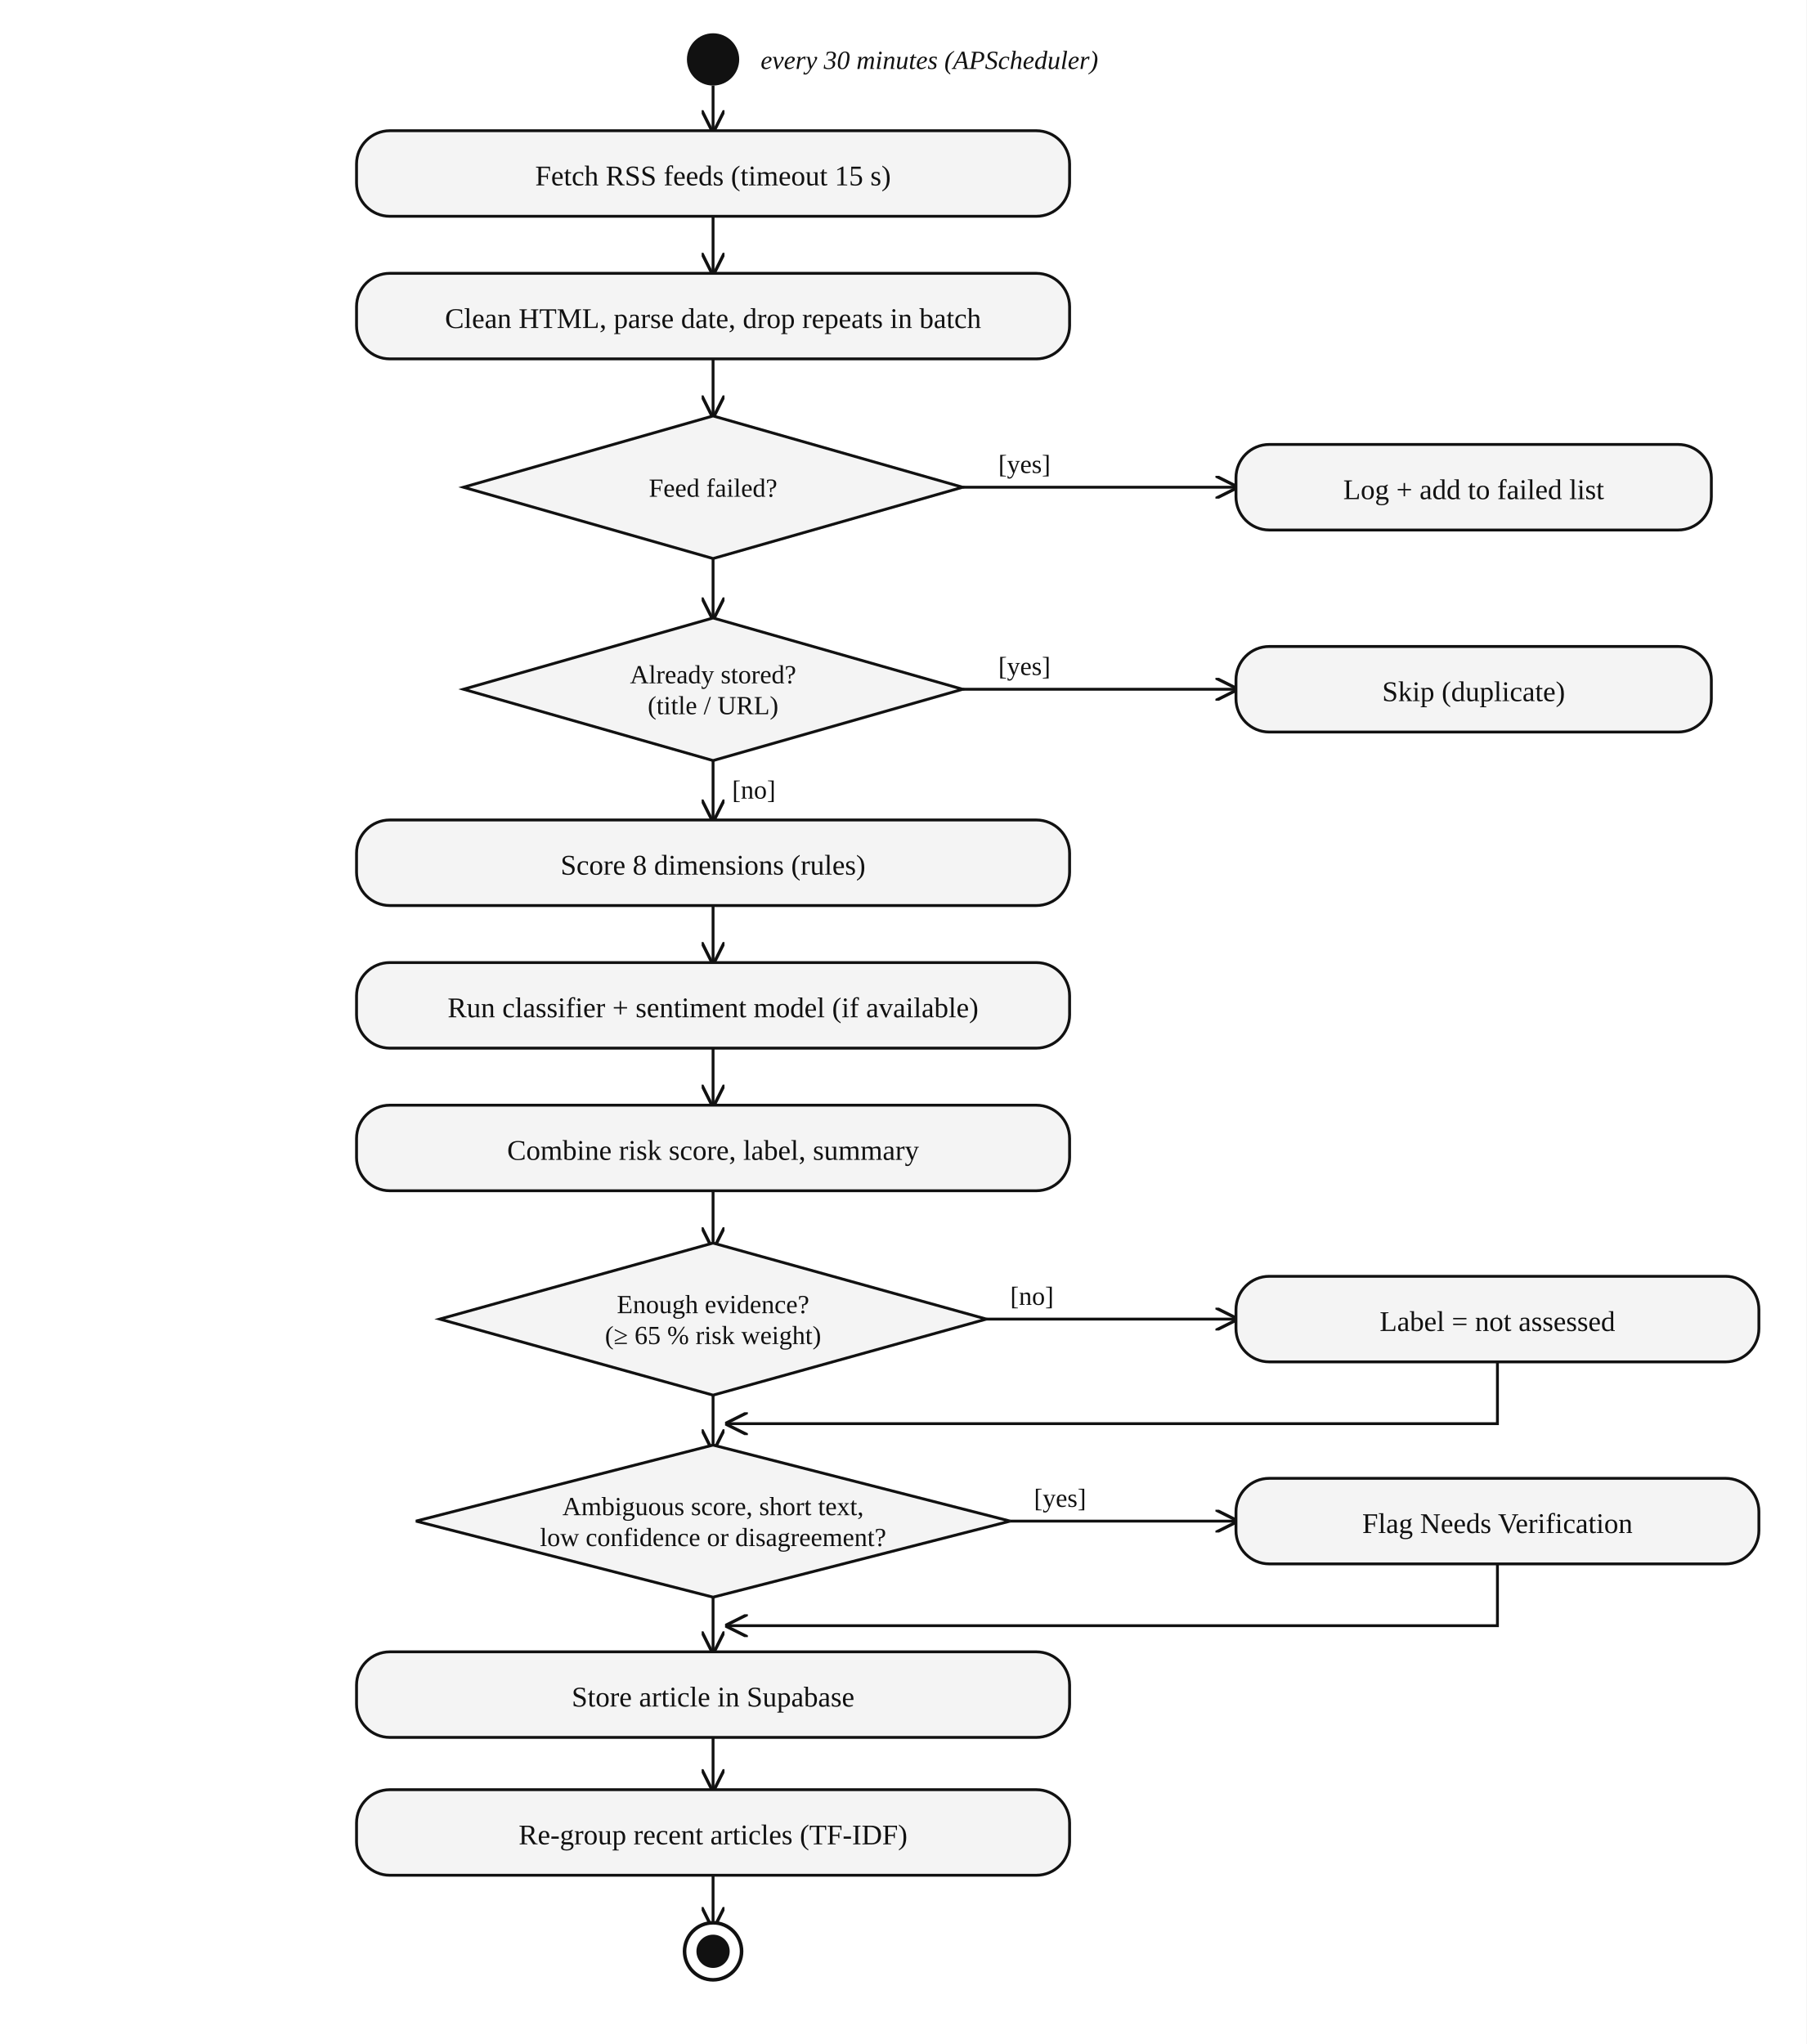
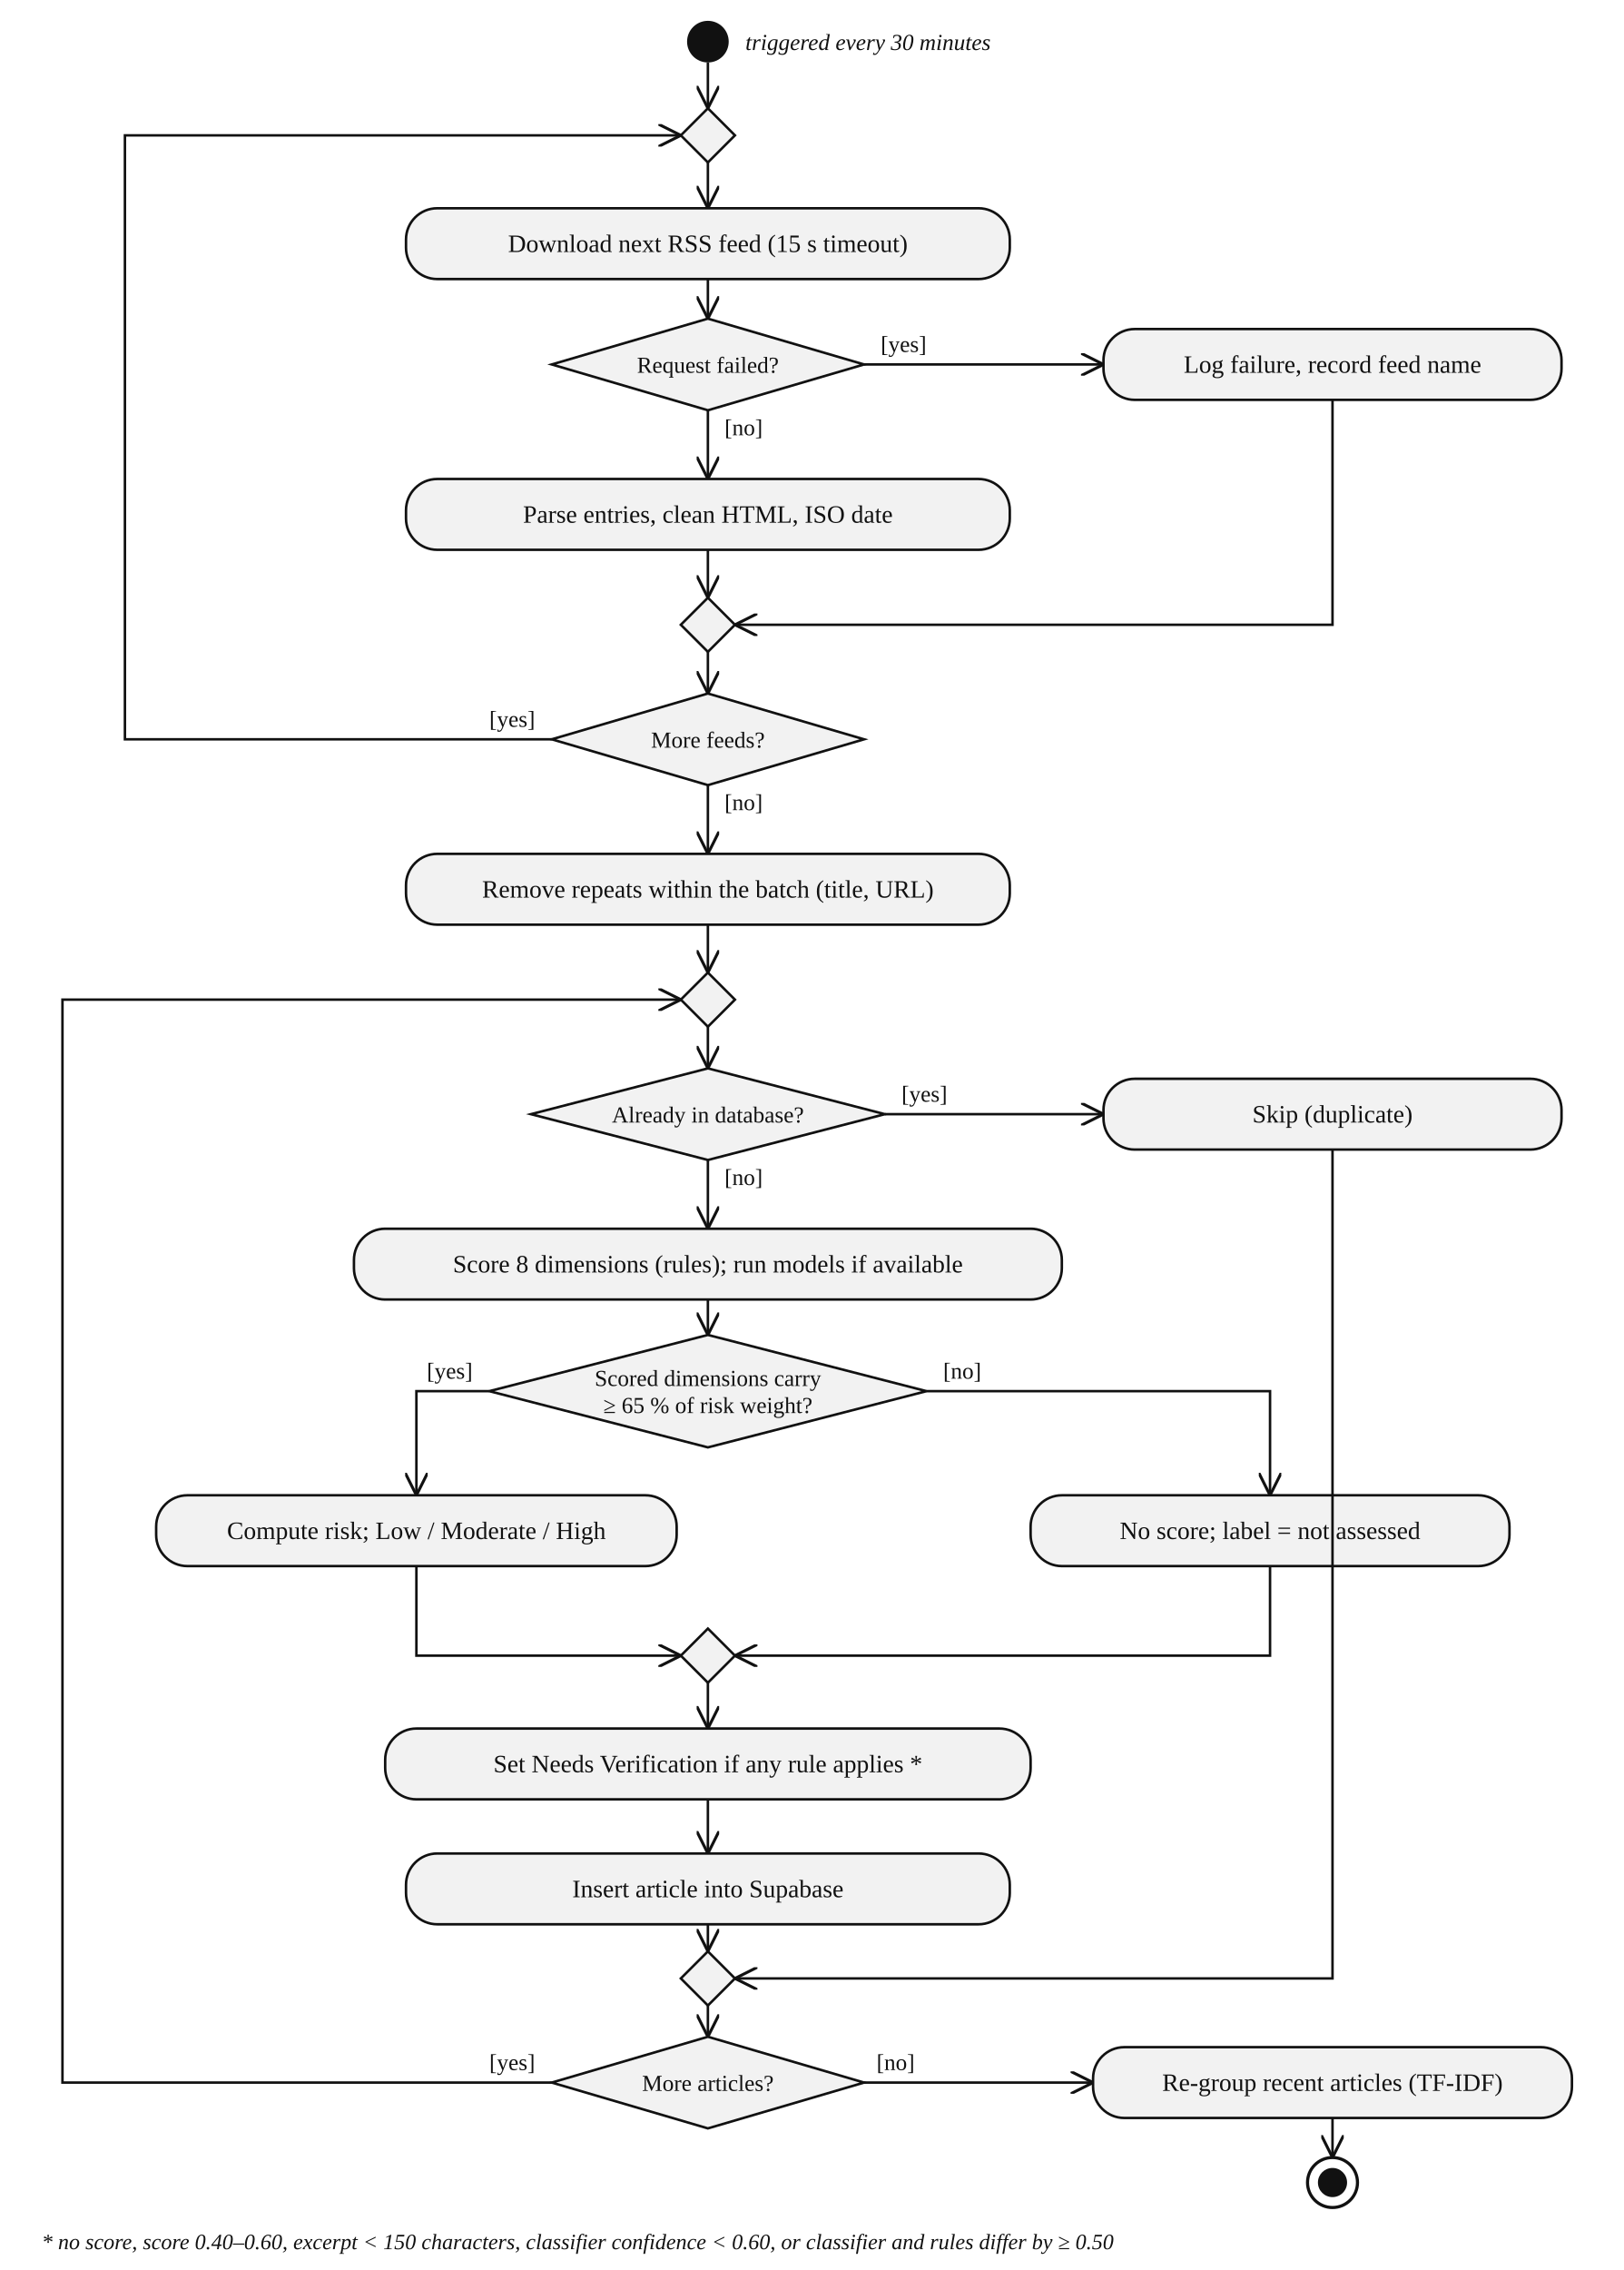
- <svg xmlns="http://www.w3.org/2000/svg" viewBox="0 0 760 860" width="760" height="860">
+ <svg xmlns="http://www.w3.org/2000/svg" viewBox="0 0 780 1090" width="780" height="1090">
  <defs>
-     <marker id="open" viewBox="0 0 10 10" refX="9" refY="5" markerWidth="8" markerHeight="8" orient="auto-start-reverse">
-       <path d="M0,0 L10,5 L0,10" fill="none" stroke="#111" stroke-width="1.4" />
+     <marker id="open" viewBox="0 0 10 10" refX="10" refY="5" markerWidth="9" markerHeight="9" orient="auto-start-reverse">
+       <path d="M0,0 L10,5 L0,10" fill="none" stroke="#111" stroke-width="1.3" />
    </marker>
-     <marker id="solid" viewBox="0 0 10 10" refX="9" refY="5" markerWidth="8" markerHeight="8" orient="auto-start-reverse">
+     <marker id="solid" viewBox="0 0 10 10" refX="10" refY="5" markerWidth="8" markerHeight="8" orient="auto-start-reverse">
      <path d="M0,0 L10,5 L0,10 z" fill="#111" />
    </marker>
-     <marker id="tri" viewBox="0 0 10 10" refX="9" refY="5" markerWidth="11" markerHeight="11" orient="auto-start-reverse">
-       <path d="M0,0 L10,5 L0,10 z" fill="white" stroke="#111" />
+     <marker id="diamond" viewBox="0 0 16 10" refX="16" refY="5" markerWidth="16" markerHeight="10" markerUnits="userSpaceOnUse" orient="auto-start-reverse">
+       <path d="M0,5 L8,0 L16,5 L8,10 z" fill="#111" />
    </marker>
  </defs>
  <rect width="100%" height="100%" fill="white" />
-   <circle cx="300" cy="25" r="11" fill="#111" />
-   <text x="320" y="29" font-size="11" text-anchor="start" font-weight="normal" font-style="italic" font-family="Times New Roman, serif" fill="#111">every 30 minutes (APScheduler)</text>
-   <line x1="300" y1="36" x2="300" y2="55" stroke="#111" stroke-width="1.2" marker-end="url(#open)" />
-   <rect x="150" y="55" width="300" height="36" rx="14" fill="#f4f4f4" stroke="#111" stroke-width="1.2" />
-   <text x="300" y="78" font-size="12" text-anchor="middle" font-weight="normal" font-style="normal" font-family="Times New Roman, serif" fill="#111">Fetch RSS feeds (timeout 15 s)</text>
-   <line x1="300" y1="91" x2="300" y2="115" stroke="#111" stroke-width="1.2" marker-end="url(#open)" />
-   <rect x="150" y="115" width="300" height="36" rx="14" fill="#f4f4f4" stroke="#111" stroke-width="1.2" />
-   <text x="300" y="138" font-size="12" text-anchor="middle" font-weight="normal" font-style="normal" font-family="Times New Roman, serif" fill="#111">Clean HTML, parse date, drop repeats in batch</text>
-   <line x1="300" y1="151" x2="300" y2="175" stroke="#111" stroke-width="1.2" marker-end="url(#open)" />
-   <polygon points="300,175.0 405.0,205 300,235.0 195.0,205" fill="#f4f4f4" stroke="#111" stroke-width="1.2" />
-   <text x="300" y="209.0" font-size="11" text-anchor="middle" font-weight="normal" font-style="normal" font-family="Times New Roman, serif" fill="#111">Feed failed?</text>
-   <line x1="405" y1="205" x2="520" y2="205" stroke="#111" stroke-width="1.2" marker-end="url(#open)" />
-   <rect x="520" y="187" width="200" height="36" rx="14" fill="#f4f4f4" stroke="#111" stroke-width="1.2" />
-   <text x="620" y="210" font-size="12" text-anchor="middle" font-weight="normal" font-style="normal" font-family="Times New Roman, serif" fill="#111">Log + add to failed list</text>
-   <text x="420" y="199" font-size="11" text-anchor="start" font-weight="normal" font-style="normal" font-family="Times New Roman, serif" fill="#111">[yes]</text>
-   <line x1="300" y1="235" x2="300" y2="260" stroke="#111" stroke-width="1.2" marker-end="url(#open)" />
-   <polygon points="300,260.0 405.0,290 300,320.0 195.0,290" fill="#f4f4f4" stroke="#111" stroke-width="1.2" />
-   <text x="300" y="287.5" font-size="11" text-anchor="middle" font-weight="normal" font-style="normal" font-family="Times New Roman, serif" fill="#111">Already stored?</text>
-   <text x="300" y="300.5" font-size="11" text-anchor="middle" font-weight="normal" font-style="normal" font-family="Times New Roman, serif" fill="#111">(title / URL)</text>
-   <line x1="405" y1="290" x2="520" y2="290" stroke="#111" stroke-width="1.2" marker-end="url(#open)" />
-   <rect x="520" y="272" width="200" height="36" rx="14" fill="#f4f4f4" stroke="#111" stroke-width="1.2" />
-   <text x="620" y="295" font-size="12" text-anchor="middle" font-weight="normal" font-style="normal" font-family="Times New Roman, serif" fill="#111">Skip (duplicate)</text>
-   <text x="420" y="284" font-size="11" text-anchor="start" font-weight="normal" font-style="normal" font-family="Times New Roman, serif" fill="#111">[yes]</text>
-   <text x="308" y="336" font-size="11" text-anchor="start" font-weight="normal" font-style="normal" font-family="Times New Roman, serif" fill="#111">[no]</text>
-   <line x1="300" y1="320" x2="300" y2="345" stroke="#111" stroke-width="1.2" marker-end="url(#open)" />
-   <rect x="150" y="345" width="300" height="36" rx="14" fill="#f4f4f4" stroke="#111" stroke-width="1.2" />
-   <text x="300" y="368" font-size="12" text-anchor="middle" font-weight="normal" font-style="normal" font-family="Times New Roman, serif" fill="#111">Score 8 dimensions (rules)</text>
-   <line x1="300" y1="381" x2="300" y2="405" stroke="#111" stroke-width="1.2" marker-end="url(#open)" />
-   <rect x="150" y="405" width="300" height="36" rx="14" fill="#f4f4f4" stroke="#111" stroke-width="1.2" />
-   <text x="300" y="428" font-size="12" text-anchor="middle" font-weight="normal" font-style="normal" font-family="Times New Roman, serif" fill="#111">Run classifier + sentiment model (if available)</text>
-   <line x1="300" y1="441" x2="300" y2="465" stroke="#111" stroke-width="1.2" marker-end="url(#open)" />
-   <rect x="150" y="465" width="300" height="36" rx="14" fill="#f4f4f4" stroke="#111" stroke-width="1.2" />
-   <text x="300" y="488" font-size="12" text-anchor="middle" font-weight="normal" font-style="normal" font-family="Times New Roman, serif" fill="#111">Combine risk score, label, summary</text>
-   <line x1="300" y1="501" x2="300" y2="525" stroke="#111" stroke-width="1.2" marker-end="url(#open)" />
-   <polygon points="300,523.0 415.0,555 300,587.0 185.0,555" fill="#f4f4f4" stroke="#111" stroke-width="1.2" />
-   <text x="300" y="552.5" font-size="11" text-anchor="middle" font-weight="normal" font-style="normal" font-family="Times New Roman, serif" fill="#111">Enough evidence?</text>
-   <text x="300" y="565.5" font-size="11" text-anchor="middle" font-weight="normal" font-style="normal" font-family="Times New Roman, serif" fill="#111">(≥ 65 % risk weight)</text>
-   <line x1="415" y1="555" x2="520" y2="555" stroke="#111" stroke-width="1.2" marker-end="url(#open)" />
-   <rect x="520" y="537" width="220" height="36" rx="14" fill="#f4f4f4" stroke="#111" stroke-width="1.2" />
-   <text x="630" y="560" font-size="12" text-anchor="middle" font-weight="normal" font-style="normal" font-family="Times New Roman, serif" fill="#111">Label = not assessed</text>
-   <text x="425" y="549" font-size="11" text-anchor="start" font-weight="normal" font-style="normal" font-family="Times New Roman, serif" fill="#111">[no]</text>
-   <line x1="300" y1="587" x2="300" y2="610" stroke="#111" stroke-width="1.2" marker-end="url(#open)" />
-   <polyline points="630,573 630,599 306,599" fill="none" stroke="#111" stroke-width="1.2" marker-end="url(#open)" />
-   <polygon points="300,608.0 425.0,640 300,672.0 175.0,640" fill="#f4f4f4" stroke="#111" stroke-width="1.2" />
-   <text x="300" y="637.5" font-size="11" text-anchor="middle" font-weight="normal" font-style="normal" font-family="Times New Roman, serif" fill="#111">Ambiguous score, short text,</text>
-   <text x="300" y="650.5" font-size="11" text-anchor="middle" font-weight="normal" font-style="normal" font-family="Times New Roman, serif" fill="#111">low confidence or disagreement?</text>
-   <line x1="425" y1="640" x2="520" y2="640" stroke="#111" stroke-width="1.2" marker-end="url(#open)" />
-   <rect x="520" y="622" width="220" height="36" rx="14" fill="#f4f4f4" stroke="#111" stroke-width="1.2" />
-   <text x="630" y="645" font-size="12" text-anchor="middle" font-weight="normal" font-style="normal" font-family="Times New Roman, serif" fill="#111">Flag Needs Verification</text>
-   <text x="435" y="634" font-size="11" text-anchor="start" font-weight="normal" font-style="normal" font-family="Times New Roman, serif" fill="#111">[yes]</text>
-   <line x1="300" y1="672" x2="300" y2="695" stroke="#111" stroke-width="1.2" marker-end="url(#open)" />
-   <polyline points="630,658 630,684 306,684" fill="none" stroke="#111" stroke-width="1.2" marker-end="url(#open)" />
-   <rect x="150" y="695" width="300" height="36" rx="14" fill="#f4f4f4" stroke="#111" stroke-width="1.2" />
-   <text x="300" y="718" font-size="12" text-anchor="middle" font-weight="normal" font-style="normal" font-family="Times New Roman, serif" fill="#111">Store article in Supabase</text>
-   <line x1="300" y1="731" x2="300" y2="753" stroke="#111" stroke-width="1.2" marker-end="url(#open)" />
-   <rect x="150" y="753" width="300" height="36" rx="14" fill="#f4f4f4" stroke="#111" stroke-width="1.2" />
-   <text x="300" y="776" font-size="12" text-anchor="middle" font-weight="normal" font-style="normal" font-family="Times New Roman, serif" fill="#111">Re-group recent articles (TF-IDF)</text>
-   <line x1="300" y1="789" x2="300" y2="811" stroke="#111" stroke-width="1.2" marker-end="url(#open)" />
-   <circle cx="300" cy="821" r="12" fill="white" stroke="#111" stroke-width="1.5" />
-   <circle cx="300" cy="821" r="7" fill="#111" />
+   <circle cx="340" cy="20" r="10" fill="#111" />
+   <text x="358" y="24" font-size="11" text-anchor="start" font-weight="normal" font-style="italic" font-family="Liberation Serif, Times New Roman, serif" fill="#111">triggered every 30 minutes</text>
+   <polygon points="340,52.0 353.0,65 340,78.0 327.0,65" fill="#f2f2f2" stroke="#111" stroke-width="1.2" />
+   <polyline points="340,30 340,52.0" fill="none" stroke="#111" stroke-width="1.2" marker-end="url(#open)" />
+   <rect x="195.0" y="100" width="290" height="34" rx="15" fill="#f2f2f2" stroke="#111" stroke-width="1.2" />
+   <text x="340" y="121.0" font-size="12" text-anchor="middle" font-weight="normal" font-style="normal" font-family="Liberation Serif, Times New Roman, serif" fill="#111">Download next RSS feed (15 s timeout)</text>
+   <polyline points="340,78.0 340,100" fill="none" stroke="#111" stroke-width="1.2" marker-end="url(#open)" />
+   <polygon points="340,153.0 415.0,175 340,197.0 265.0,175" fill="#f2f2f2" stroke="#111" stroke-width="1.2" />
+   <text x="340" y="179.0" font-size="11" text-anchor="middle" font-weight="normal" font-style="normal" font-family="Liberation Serif, Times New Roman, serif" fill="#111">Request failed?</text>
+   <polyline points="340,134 340,153.0" fill="none" stroke="#111" stroke-width="1.2" marker-end="url(#open)" />
+   <rect x="530.0" y="158.0" width="220" height="34" rx="15" fill="#f2f2f2" stroke="#111" stroke-width="1.2" />
+   <text x="640" y="179.0" font-size="12" text-anchor="middle" font-weight="normal" font-style="normal" font-family="Liberation Serif, Times New Roman, serif" fill="#111">Log failure, record feed name</text>
+   <polyline points="415.0,175.0 530.0,175.0" fill="none" stroke="#111" stroke-width="1.2" marker-end="url(#open)" />
+   <text x="423.0" y="169.0" font-size="11" text-anchor="start" font-weight="normal" font-style="normal" font-family="Liberation Serif, Times New Roman, serif" fill="#111">[yes]</text>
+   <rect x="195.0" y="230" width="290" height="34" rx="15" fill="#f2f2f2" stroke="#111" stroke-width="1.2" />
+   <text x="340" y="251.0" font-size="12" text-anchor="middle" font-weight="normal" font-style="normal" font-family="Liberation Serif, Times New Roman, serif" fill="#111">Parse entries, clean HTML, ISO date</text>
+   <polyline points="340,197.0 340,230" fill="none" stroke="#111" stroke-width="1.2" marker-end="url(#open)" />
+   <text x="348" y="209.0" font-size="11" text-anchor="start" font-weight="normal" font-style="normal" font-family="Liberation Serif, Times New Roman, serif" fill="#111">[no]</text>
+   <polygon points="340,287.0 353.0,300 340,313.0 327.0,300" fill="#f2f2f2" stroke="#111" stroke-width="1.2" />
+   <polyline points="340,264 340,287.0" fill="none" stroke="#111" stroke-width="1.2" marker-end="url(#open)" />
+   <polyline points="640,192.0 640,300.0 353.0,300.0" fill="none" stroke="#111" stroke-width="1.2" marker-end="url(#open)" />
+   <polygon points="340,333.0 415.0,355 340,377.0 265.0,355" fill="#f2f2f2" stroke="#111" stroke-width="1.2" />
+   <text x="340" y="359.0" font-size="11" text-anchor="middle" font-weight="normal" font-style="normal" font-family="Liberation Serif, Times New Roman, serif" fill="#111">More feeds?</text>
+   <polyline points="340,313.0 340,333.0" fill="none" stroke="#111" stroke-width="1.2" marker-end="url(#open)" />
+   <polyline points="265.0,355.0 60,355.0 60,65.0 327.0,65.0" fill="none" stroke="#111" stroke-width="1.2" marker-end="url(#open)" />
+   <text x="257.0" y="349.0" font-size="11" text-anchor="end" font-weight="normal" font-style="normal" font-family="Liberation Serif, Times New Roman, serif" fill="#111">[yes]</text>
+   <rect x="195.0" y="410" width="290" height="34" rx="15" fill="#f2f2f2" stroke="#111" stroke-width="1.2" />
+   <text x="340" y="431.0" font-size="12" text-anchor="middle" font-weight="normal" font-style="normal" font-family="Liberation Serif, Times New Roman, serif" fill="#111">Remove repeats within the batch (title, URL)</text>
+   <polyline points="340,377.0 340,410" fill="none" stroke="#111" stroke-width="1.2" marker-end="url(#open)" />
+   <text x="348" y="389.0" font-size="11" text-anchor="start" font-weight="normal" font-style="normal" font-family="Liberation Serif, Times New Roman, serif" fill="#111">[no]</text>
+   <polygon points="340,467.0 353.0,480 340,493.0 327.0,480" fill="#f2f2f2" stroke="#111" stroke-width="1.2" />
+   <polyline points="340,444 340,467.0" fill="none" stroke="#111" stroke-width="1.2" marker-end="url(#open)" />
+   <polygon points="340,513.0 425.0,535 340,557.0 255.0,535" fill="#f2f2f2" stroke="#111" stroke-width="1.2" />
+   <text x="340" y="539.0" font-size="11" text-anchor="middle" font-weight="normal" font-style="normal" font-family="Liberation Serif, Times New Roman, serif" fill="#111">Already in database?</text>
+   <polyline points="340,493.0 340,513.0" fill="none" stroke="#111" stroke-width="1.2" marker-end="url(#open)" />
+   <rect x="530.0" y="518.0" width="220" height="34" rx="15" fill="#f2f2f2" stroke="#111" stroke-width="1.2" />
+   <text x="640" y="539.0" font-size="12" text-anchor="middle" font-weight="normal" font-style="normal" font-family="Liberation Serif, Times New Roman, serif" fill="#111">Skip (duplicate)</text>
+   <polyline points="425.0,535.0 530.0,535.0" fill="none" stroke="#111" stroke-width="1.2" marker-end="url(#open)" />
+   <text x="433.0" y="529.0" font-size="11" text-anchor="start" font-weight="normal" font-style="normal" font-family="Liberation Serif, Times New Roman, serif" fill="#111">[yes]</text>
+   <rect x="170.0" y="590" width="340" height="34" rx="15" fill="#f2f2f2" stroke="#111" stroke-width="1.2" />
+   <text x="340" y="611.0" font-size="12" text-anchor="middle" font-weight="normal" font-style="normal" font-family="Liberation Serif, Times New Roman, serif" fill="#111">Score 8 dimensions (rules); run models if available</text>
+   <polyline points="340,557.0 340,590" fill="none" stroke="#111" stroke-width="1.2" marker-end="url(#open)" />
+   <text x="348" y="569.0" font-size="11" text-anchor="start" font-weight="normal" font-style="normal" font-family="Liberation Serif, Times New Roman, serif" fill="#111">[no]</text>
+   <polygon points="340,641.0 445.0,668 340,695.0 235.0,668" fill="#f2f2f2" stroke="#111" stroke-width="1.2" />
+   <text x="340" y="665.5" font-size="11" text-anchor="middle" font-weight="normal" font-style="normal" font-family="Liberation Serif, Times New Roman, serif" fill="#111">Scored dimensions carry</text>
+   <text x="340" y="678.5" font-size="11" text-anchor="middle" font-weight="normal" font-style="normal" font-family="Liberation Serif, Times New Roman, serif" fill="#111">≥ 65 % of risk weight?</text>
+   <polyline points="340,624 340,641.0" fill="none" stroke="#111" stroke-width="1.2" marker-end="url(#open)" />
+   <rect x="75.0" y="718" width="250" height="34" rx="15" fill="#f2f2f2" stroke="#111" stroke-width="1.2" />
+   <text x="200" y="739.0" font-size="12" text-anchor="middle" font-weight="normal" font-style="normal" font-family="Liberation Serif, Times New Roman, serif" fill="#111">Compute risk; Low / Moderate / High</text>
+   <rect x="495.0" y="718" width="230" height="34" rx="15" fill="#f2f2f2" stroke="#111" stroke-width="1.2" />
+   <text x="610" y="739.0" font-size="12" text-anchor="middle" font-weight="normal" font-style="normal" font-family="Liberation Serif, Times New Roman, serif" fill="#111">No score; label = not assessed</text>
+   <polyline points="235.0,668.0 200,668.0 200,718" fill="none" stroke="#111" stroke-width="1.2" marker-end="url(#open)" />
+   <text x="227.0" y="662.0" font-size="11" text-anchor="end" font-weight="normal" font-style="normal" font-family="Liberation Serif, Times New Roman, serif" fill="#111">[yes]</text>
+   <polyline points="445.0,668.0 610,668.0 610,718" fill="none" stroke="#111" stroke-width="1.2" marker-end="url(#open)" />
+   <text x="453.0" y="662.0" font-size="11" text-anchor="start" font-weight="normal" font-style="normal" font-family="Liberation Serif, Times New Roman, serif" fill="#111">[no]</text>
+   <polygon points="340,782.0 353.0,795 340,808.0 327.0,795" fill="#f2f2f2" stroke="#111" stroke-width="1.2" />
+   <polyline points="200,752 200,795.0 327.0,795.0" fill="none" stroke="#111" stroke-width="1.2" marker-end="url(#open)" />
+   <polyline points="610,752 610,795.0 353.0,795.0" fill="none" stroke="#111" stroke-width="1.2" marker-end="url(#open)" />
+   <rect x="185.0" y="830" width="310" height="34" rx="15" fill="#f2f2f2" stroke="#111" stroke-width="1.2" />
+   <text x="340" y="851.0" font-size="12" text-anchor="middle" font-weight="normal" font-style="normal" font-family="Liberation Serif, Times New Roman, serif" fill="#111">Set Needs Verification if any rule applies *</text>
+   <polyline points="340,808.0 340,830" fill="none" stroke="#111" stroke-width="1.2" marker-end="url(#open)" />
+   <rect x="195.0" y="890" width="290" height="34" rx="15" fill="#f2f2f2" stroke="#111" stroke-width="1.2" />
+   <text x="340" y="911.0" font-size="12" text-anchor="middle" font-weight="normal" font-style="normal" font-family="Liberation Serif, Times New Roman, serif" fill="#111">Insert article into Supabase</text>
+   <polyline points="340,864 340,890" fill="none" stroke="#111" stroke-width="1.2" marker-end="url(#open)" />
+   <polygon points="340,937.0 353.0,950 340,963.0 327.0,950" fill="#f2f2f2" stroke="#111" stroke-width="1.2" />
+   <polyline points="340,924 340,937.0" fill="none" stroke="#111" stroke-width="1.2" marker-end="url(#open)" />
+   <polyline points="640,552.0 640,950.0 353.0,950.0" fill="none" stroke="#111" stroke-width="1.2" marker-end="url(#open)" />
+   <polygon points="340,978.0 415.0,1000 340,1022.0 265.0,1000" fill="#f2f2f2" stroke="#111" stroke-width="1.2" />
+   <text x="340" y="1004.0" font-size="11" text-anchor="middle" font-weight="normal" font-style="normal" font-family="Liberation Serif, Times New Roman, serif" fill="#111">More articles?</text>
+   <polyline points="340,963.0 340,978.0" fill="none" stroke="#111" stroke-width="1.2" marker-end="url(#open)" />
+   <polyline points="265.0,1000.0 30,1000.0 30,480.0 327.0,480.0" fill="none" stroke="#111" stroke-width="1.2" marker-end="url(#open)" />
+   <text x="257.0" y="994.0" font-size="11" text-anchor="end" font-weight="normal" font-style="normal" font-family="Liberation Serif, Times New Roman, serif" fill="#111">[yes]</text>
+   <rect x="525.0" y="983" width="230" height="34" rx="15" fill="#f2f2f2" stroke="#111" stroke-width="1.2" />
+   <text x="640" y="1004.0" font-size="12" text-anchor="middle" font-weight="normal" font-style="normal" font-family="Liberation Serif, Times New Roman, serif" fill="#111">Re-group recent articles (TF-IDF)</text>
+   <polyline points="415.0,1000.0 525.0,1000.0" fill="none" stroke="#111" stroke-width="1.2" marker-end="url(#open)" />
+   <text x="421.0" y="994.0" font-size="11" text-anchor="start" font-weight="normal" font-style="normal" font-family="Liberation Serif, Times New Roman, serif" fill="#111">[no]</text>
+   <polyline points="640.0,1017 640.0,1036" fill="none" stroke="#111" stroke-width="1.2" marker-end="url(#open)" />
+   <circle cx="640.0" cy="1048" r="12" fill="white" stroke="#111" stroke-width="1.5" />
+   <circle cx="640.0" cy="1048" r="7" fill="#111" />
+   <text x="20" y="1080" font-size="10.5" text-anchor="start" font-weight="normal" font-style="italic" font-family="Liberation Serif, Times New Roman, serif" fill="#111">* no score, score 0.40–0.60, excerpt &lt; 150 characters, classifier confidence &lt; 0.60, or classifier and rules differ by ≥ 0.50</text>
</svg>
